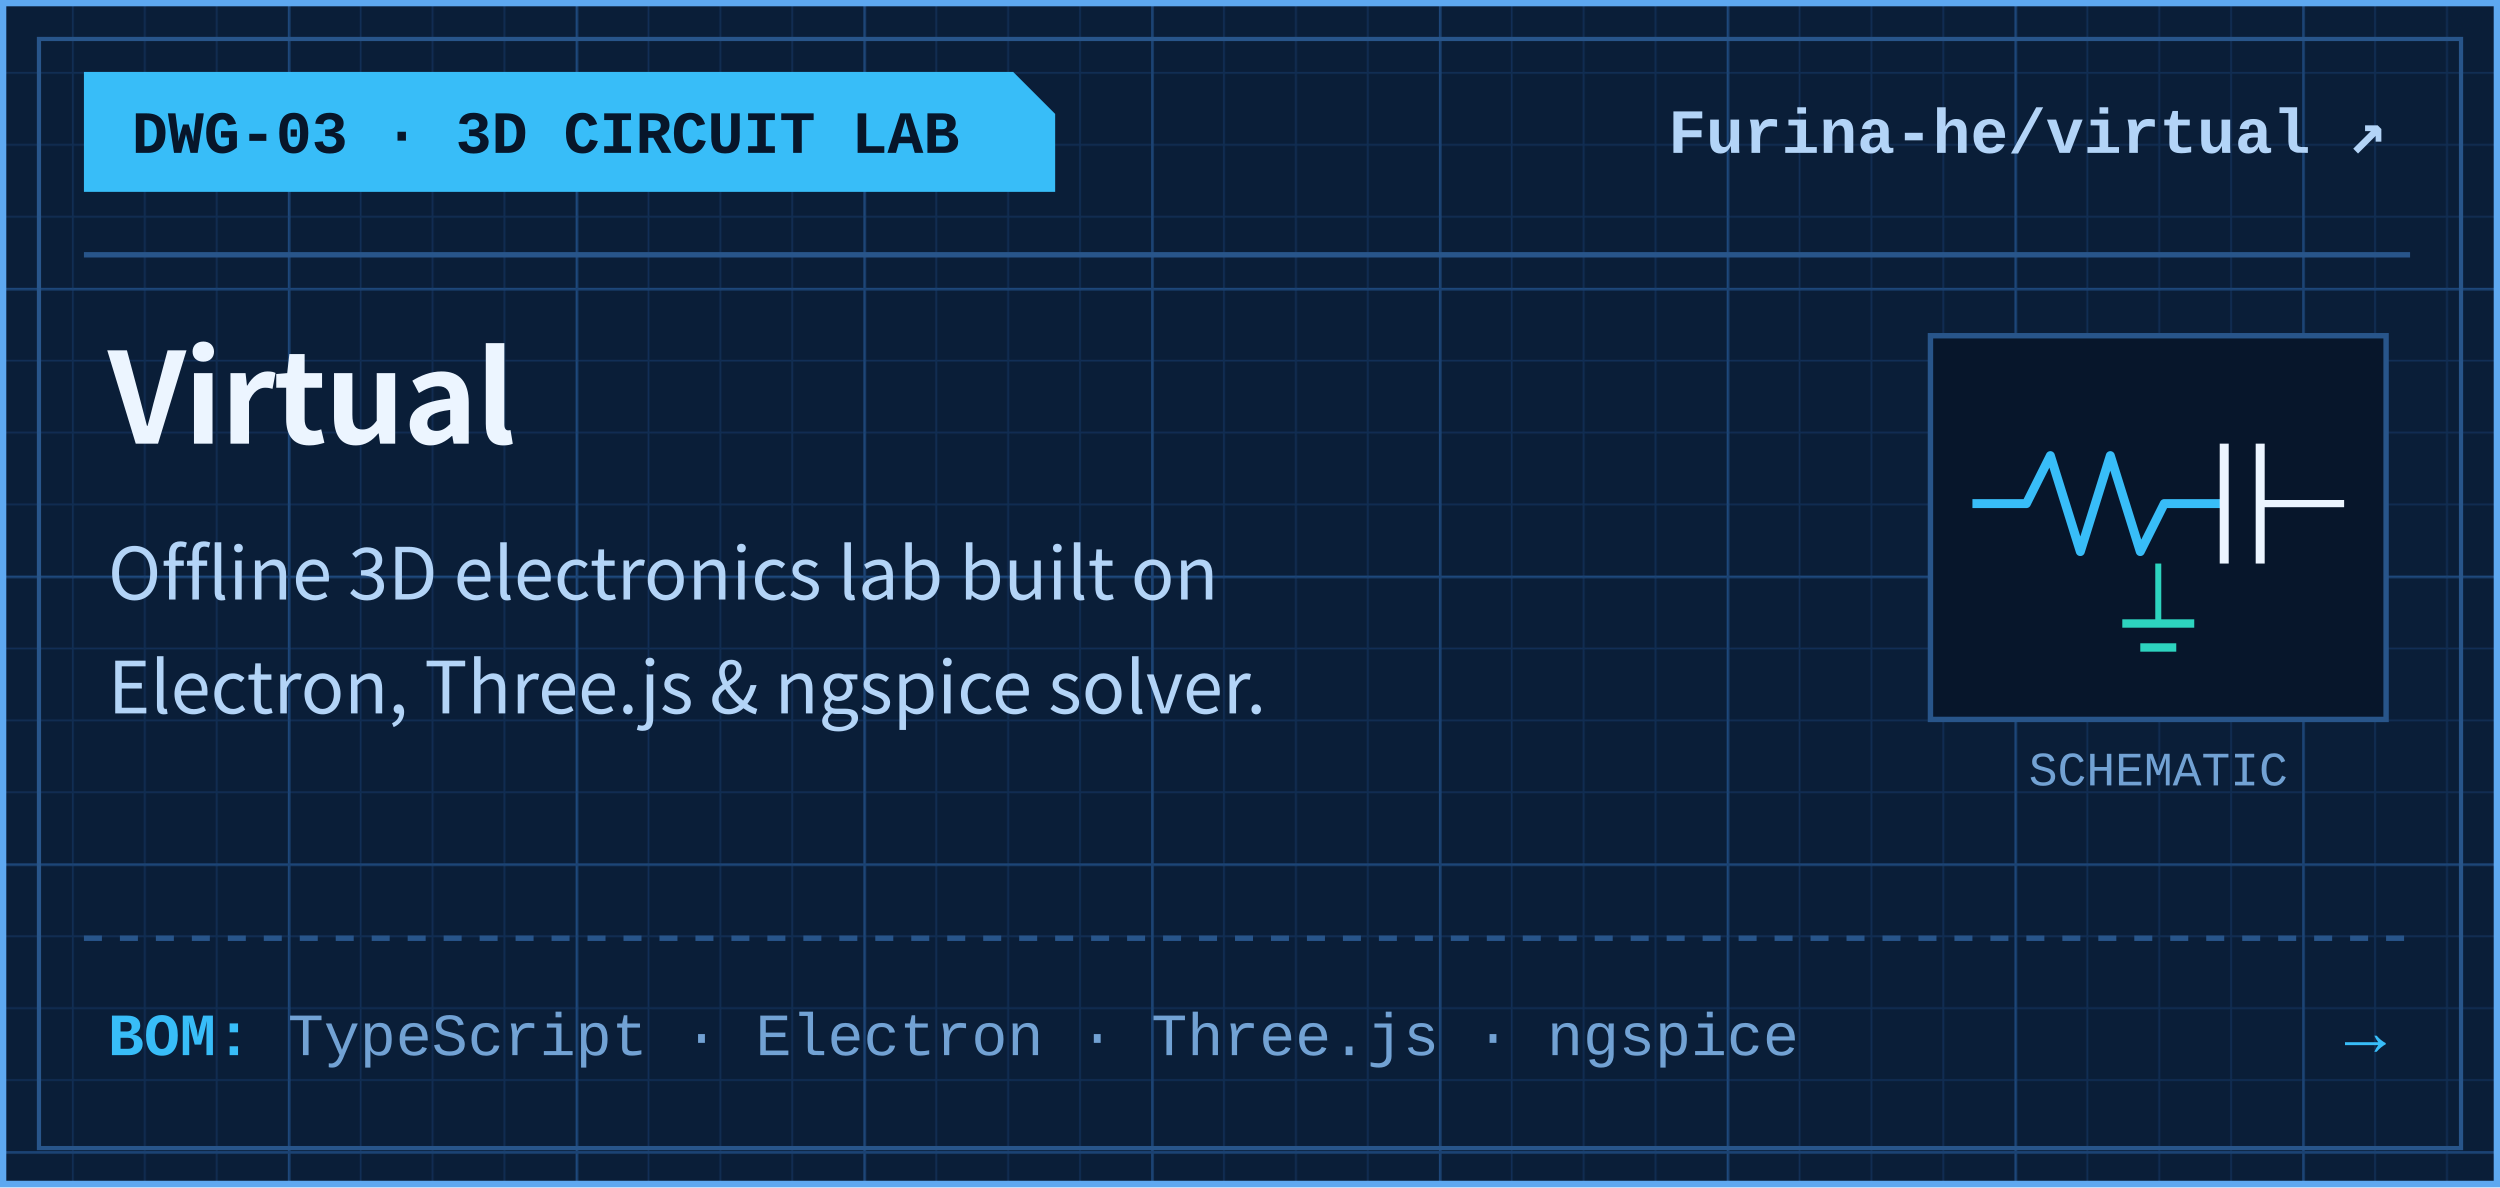
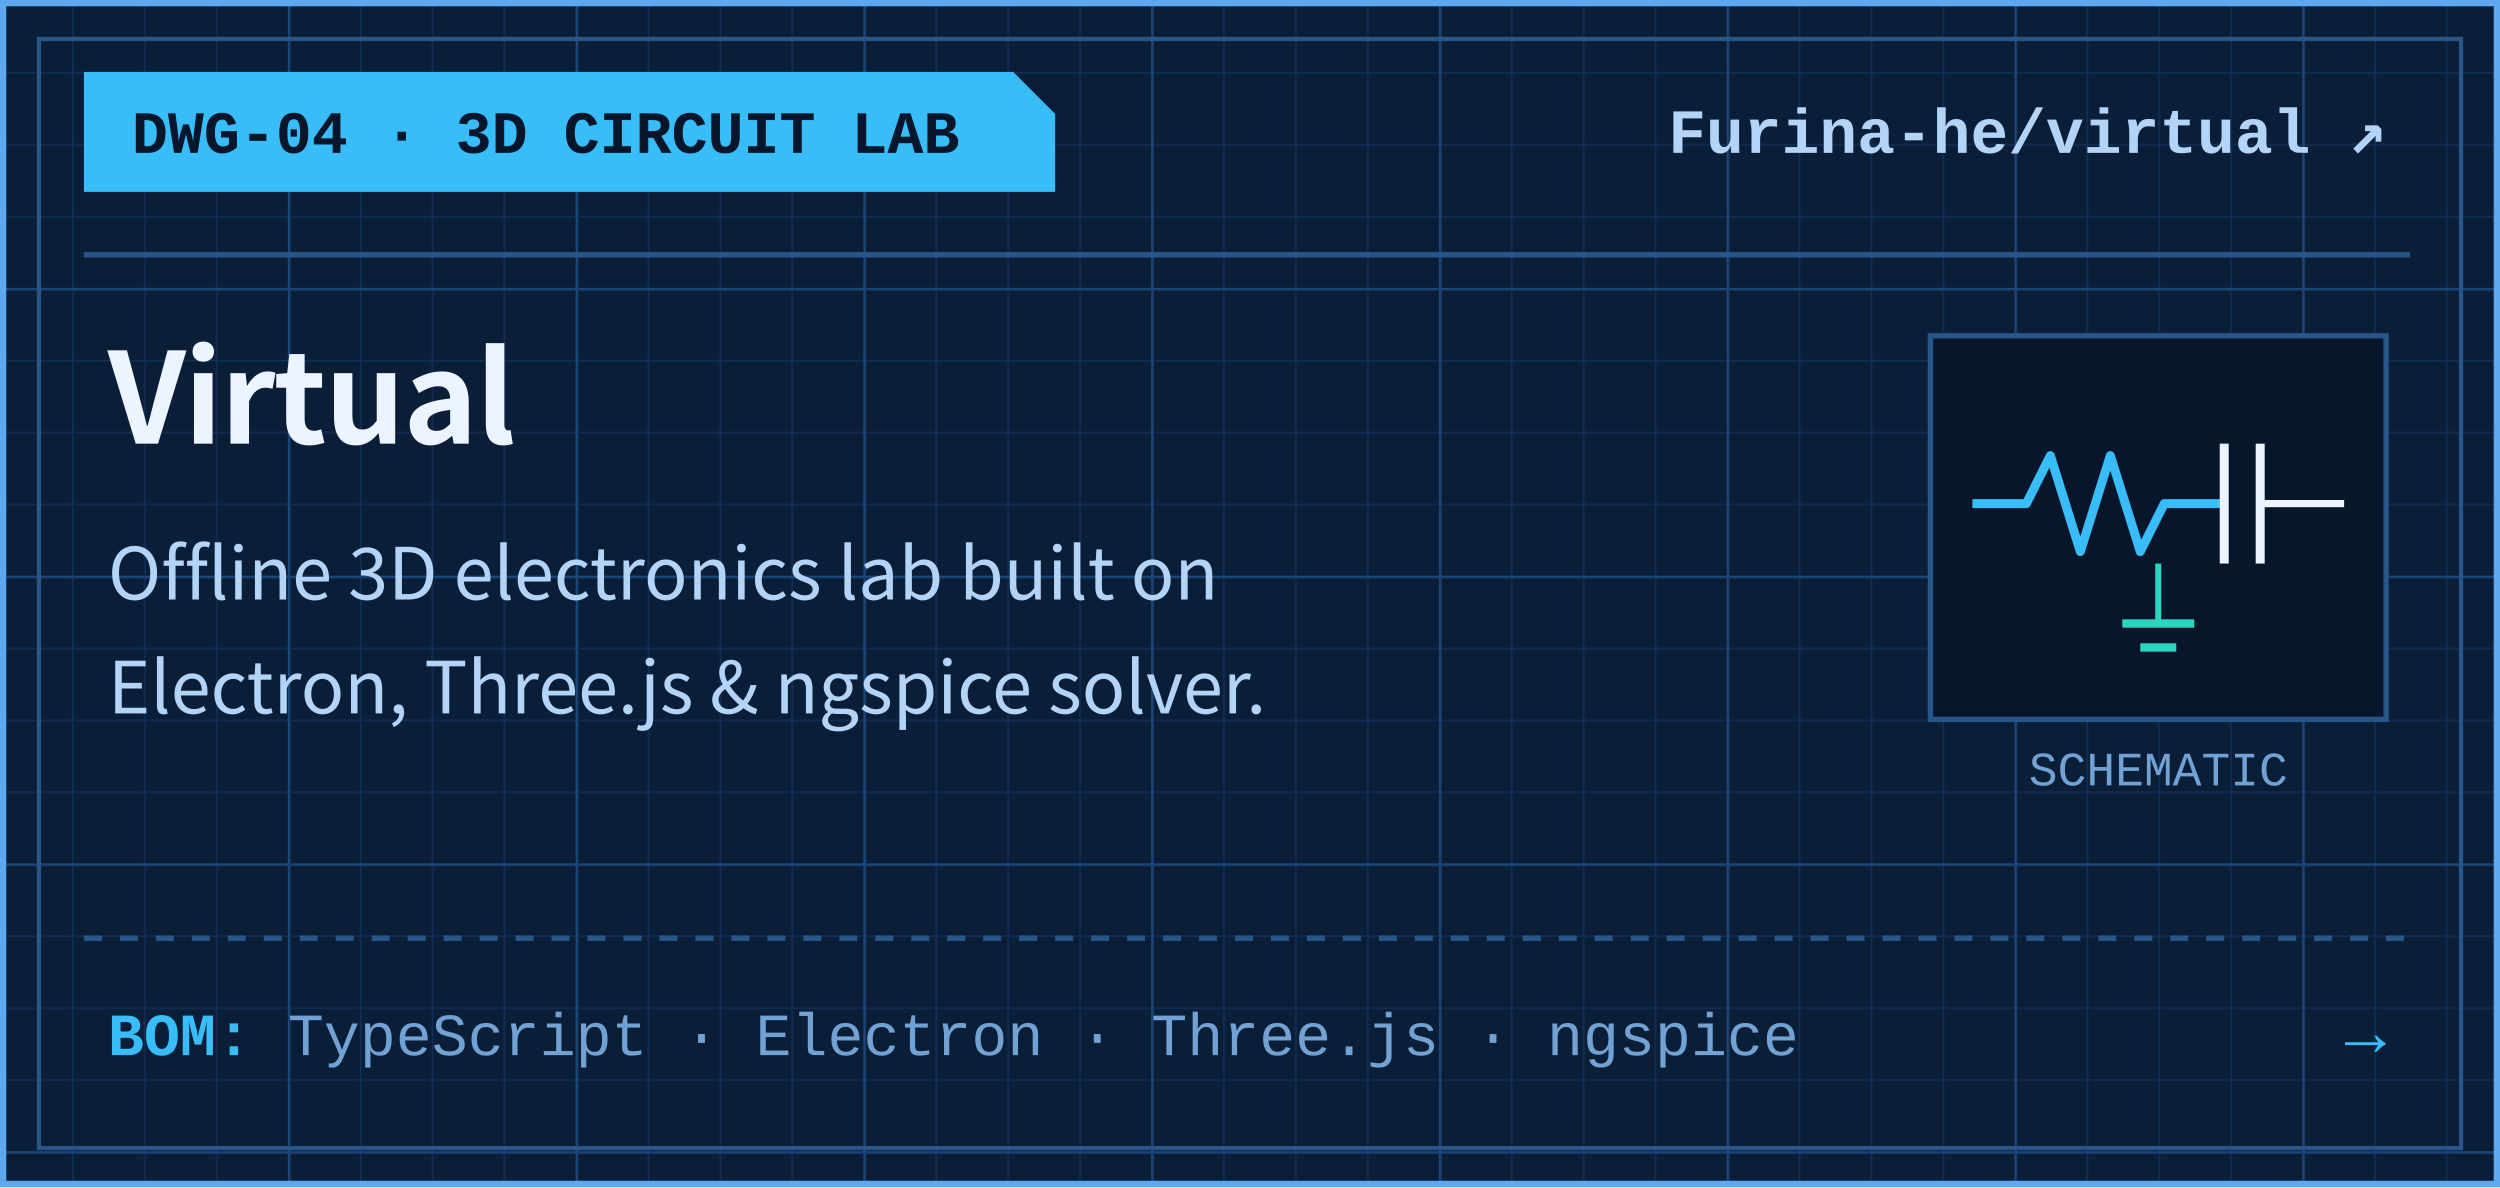
- <svg xmlns="http://www.w3.org/2000/svg" width="417" height="198" viewBox="0 0 417 198" role="img" aria-label="DWG-03 · 3D CIRCUIT LAB Virtual">
+ <svg xmlns="http://www.w3.org/2000/svg" width="417" height="198" viewBox="0 0 417 198" role="img" aria-label="DWG-04 · 3D CIRCUIT LAB Virtual">
  <defs>
    <pattern id="gmin-c-virtual-dark" width="12" height="12" patternUnits="userSpaceOnUse">
      <path d="M 12 0 L 0 0 0 12" fill="none" stroke="#112D52" stroke-width="0.6" />
    </pattern>
    <pattern id="gmaj-c-virtual-dark" width="48" height="48" patternUnits="userSpaceOnUse">
      <rect width="48" height="48" fill="url(#gmin-c-virtual-dark)" />
      <path d="M 48 0 L 0 0 0 48" fill="none" stroke="#1B4272" stroke-width="0.9" />
    </pattern>
  </defs>
  <rect x="0.5" y="0.5" width="416" height="197" fill="#0A1E38" />
  <rect x="1" y="1" width="415" height="196" fill="url(#gmaj-c-virtual-dark)" />
  <rect x="0.5" y="0.5" width="416" height="197" fill="none" stroke="#5EA8F0" stroke-width="1.1" />
  <rect x="6.5" y="6.5" width="404" height="185" fill="none" stroke="#28558A" stroke-width="0.7" />
  <polygon points="14,12 169,12 176,19 176,32 14,32" fill="#38BDF8" />
-   <text x="22" y="25.5" font-family="&quot;JetBrains Mono&quot;, &quot;SFMono-Regular&quot;, Consolas, &quot;Liberation Mono&quot;, Menlo, monospace" font-size="10" font-weight="700" fill="#07162A">DWG-03 · 3D CIRCUIT LAB</text>
+   <text x="22" y="25.5" font-family="&quot;JetBrains Mono&quot;, &quot;SFMono-Regular&quot;, Consolas, &quot;Liberation Mono&quot;, Menlo, monospace" font-size="10" font-weight="700" fill="#07162A">DWG-04 · 3D CIRCUIT LAB</text>
  <text x="398" y="25.5" text-anchor="end" font-family="&quot;JetBrains Mono&quot;, &quot;SFMono-Regular&quot;, Consolas, &quot;Liberation Mono&quot;, Menlo, monospace" font-size="10.5" font-weight="600" fill="#B3D4F7">Furina-he/virtual ↗</text>
  <line x1="14" y1="42.5" x2="402" y2="42.5" stroke="#28558A" stroke-width="0.9" />
  <text x="18" y="74" font-family="&quot;Inter Tight&quot;, -apple-system, BlinkMacSystemFont, &quot;Segoe UI&quot;, &quot;Noto Sans CJK SC&quot;, Arial, sans-serif" font-size="21" font-weight="800" letter-spacing="-0.3" fill="#ECF5FF">Virtual</text>
  <text x="18" y="100" font-family="&quot;Inter Tight&quot;, -apple-system, BlinkMacSystemFont, &quot;Segoe UI&quot;, &quot;Noto Sans CJK SC&quot;, Arial, sans-serif" font-size="12" fill="#B3D4F7">Offline 3D electronics lab built on</text>
  <text x="18" y="119" font-family="&quot;Inter Tight&quot;, -apple-system, BlinkMacSystemFont, &quot;Segoe UI&quot;, &quot;Noto Sans CJK SC&quot;, Arial, sans-serif" font-size="12" fill="#B3D4F7">Electron, Three.js &amp; ngspice solver.</text>
  <rect x="322" y="56" width="76" height="64" fill="#07162B" stroke="#28558A" stroke-width="0.9" />
  <polyline points="329,84 338,84 342,76 347,92 352,76 357,92 361,84 371,84" fill="none" stroke="#38BDF8" stroke-width="1.5" stroke-linejoin="round" />
  <line x1="371" y1="74" x2="371" y2="94" stroke="#ECF5FF" stroke-width="1.5" />
  <line x1="377" y1="74" x2="377" y2="94" stroke="#ECF5FF" stroke-width="1.5" />
  <line x1="377" y1="84" x2="391" y2="84" stroke="#ECF5FF" stroke-width="1.2" />
  <line x1="354" y1="104" x2="366" y2="104" stroke="#2DD4BF" stroke-width="1.4" />
  <line x1="357" y1="108" x2="363" y2="108" stroke="#2DD4BF" stroke-width="1.4" />
  <line x1="360" y1="94" x2="360" y2="104" stroke="#2DD4BF" stroke-width="1" />
  <text x="360" y="131" text-anchor="middle" font-family="&quot;JetBrains Mono&quot;, &quot;SFMono-Regular&quot;, Consolas, &quot;Liberation Mono&quot;, Menlo, monospace" font-size="8" fill="#72A2D4">SCHEMATIC</text>
  <line x1="14" y1="156.5" x2="402" y2="156.5" stroke="#28558A" stroke-width="0.9" stroke-dasharray="3 3" />
  <text x="18" y="176" font-family="&quot;JetBrains Mono&quot;, &quot;SFMono-Regular&quot;, Consolas, &quot;Liberation Mono&quot;, Menlo, monospace" font-size="10" fill="#72A2D4">
    <tspan fill="#38BDF8" font-weight="700">BOM:</tspan> TypeScript · Electron · Three.js · ngspice</text>
  <text x="398" y="176" text-anchor="end" font-family="&quot;JetBrains Mono&quot;, &quot;SFMono-Regular&quot;, Consolas, &quot;Liberation Mono&quot;, Menlo, monospace" font-size="11.5" font-weight="700" fill="#38BDF8">→</text>
</svg>
